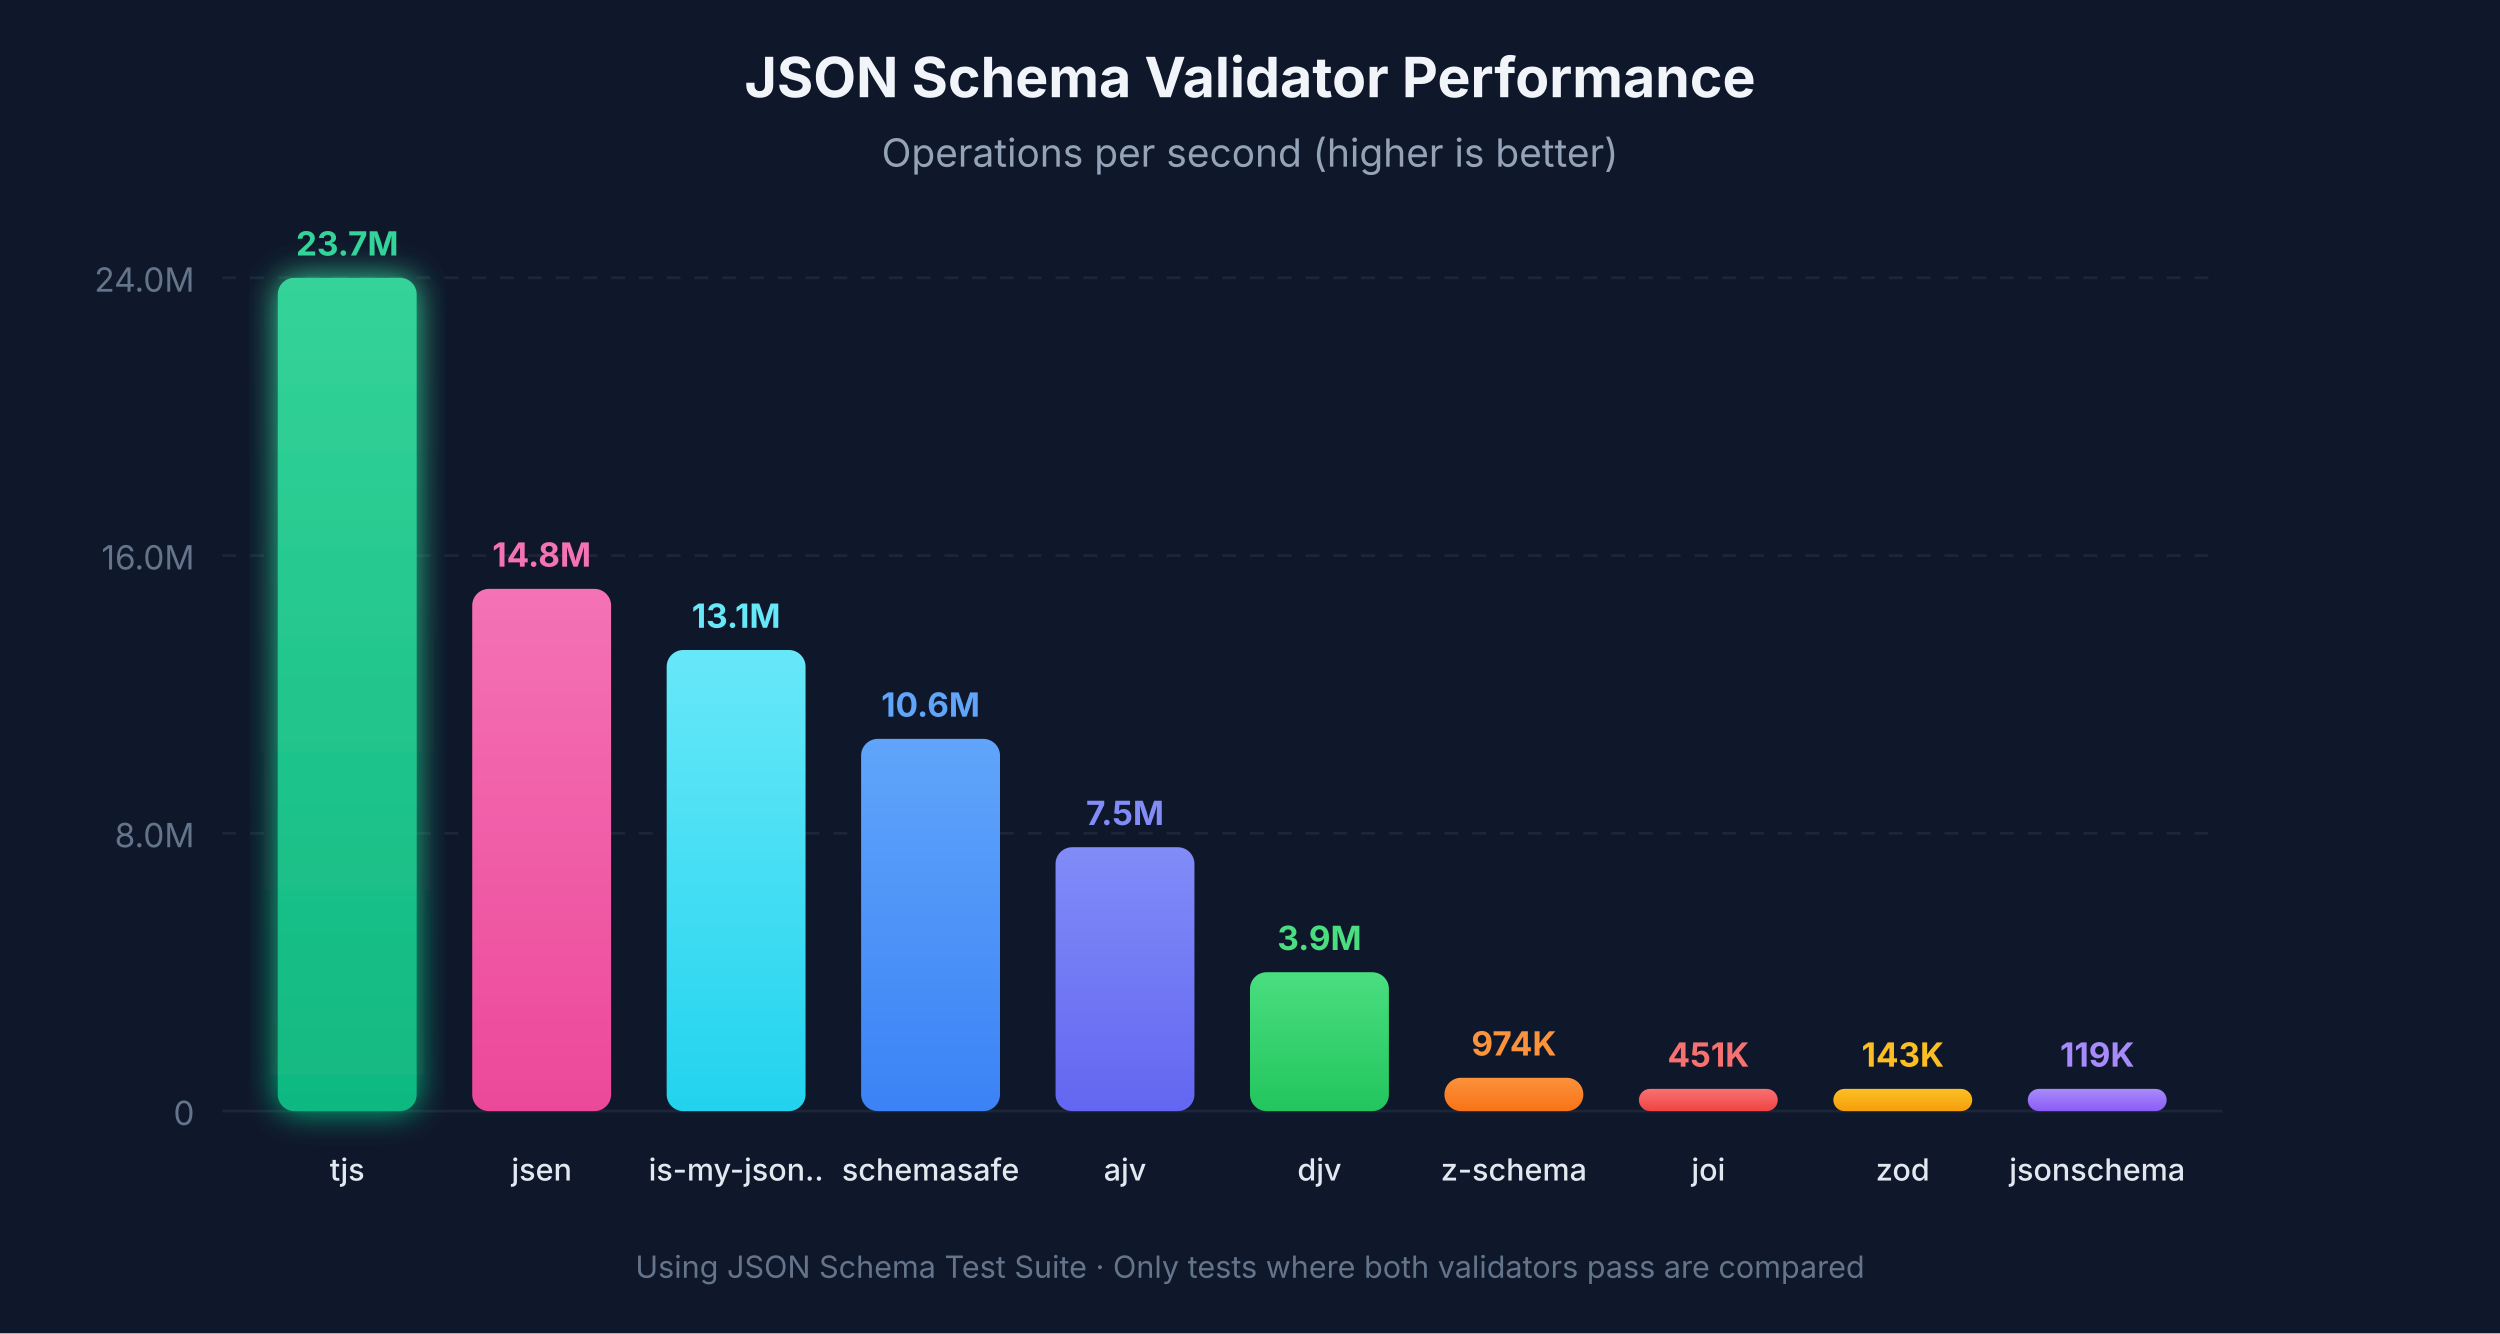
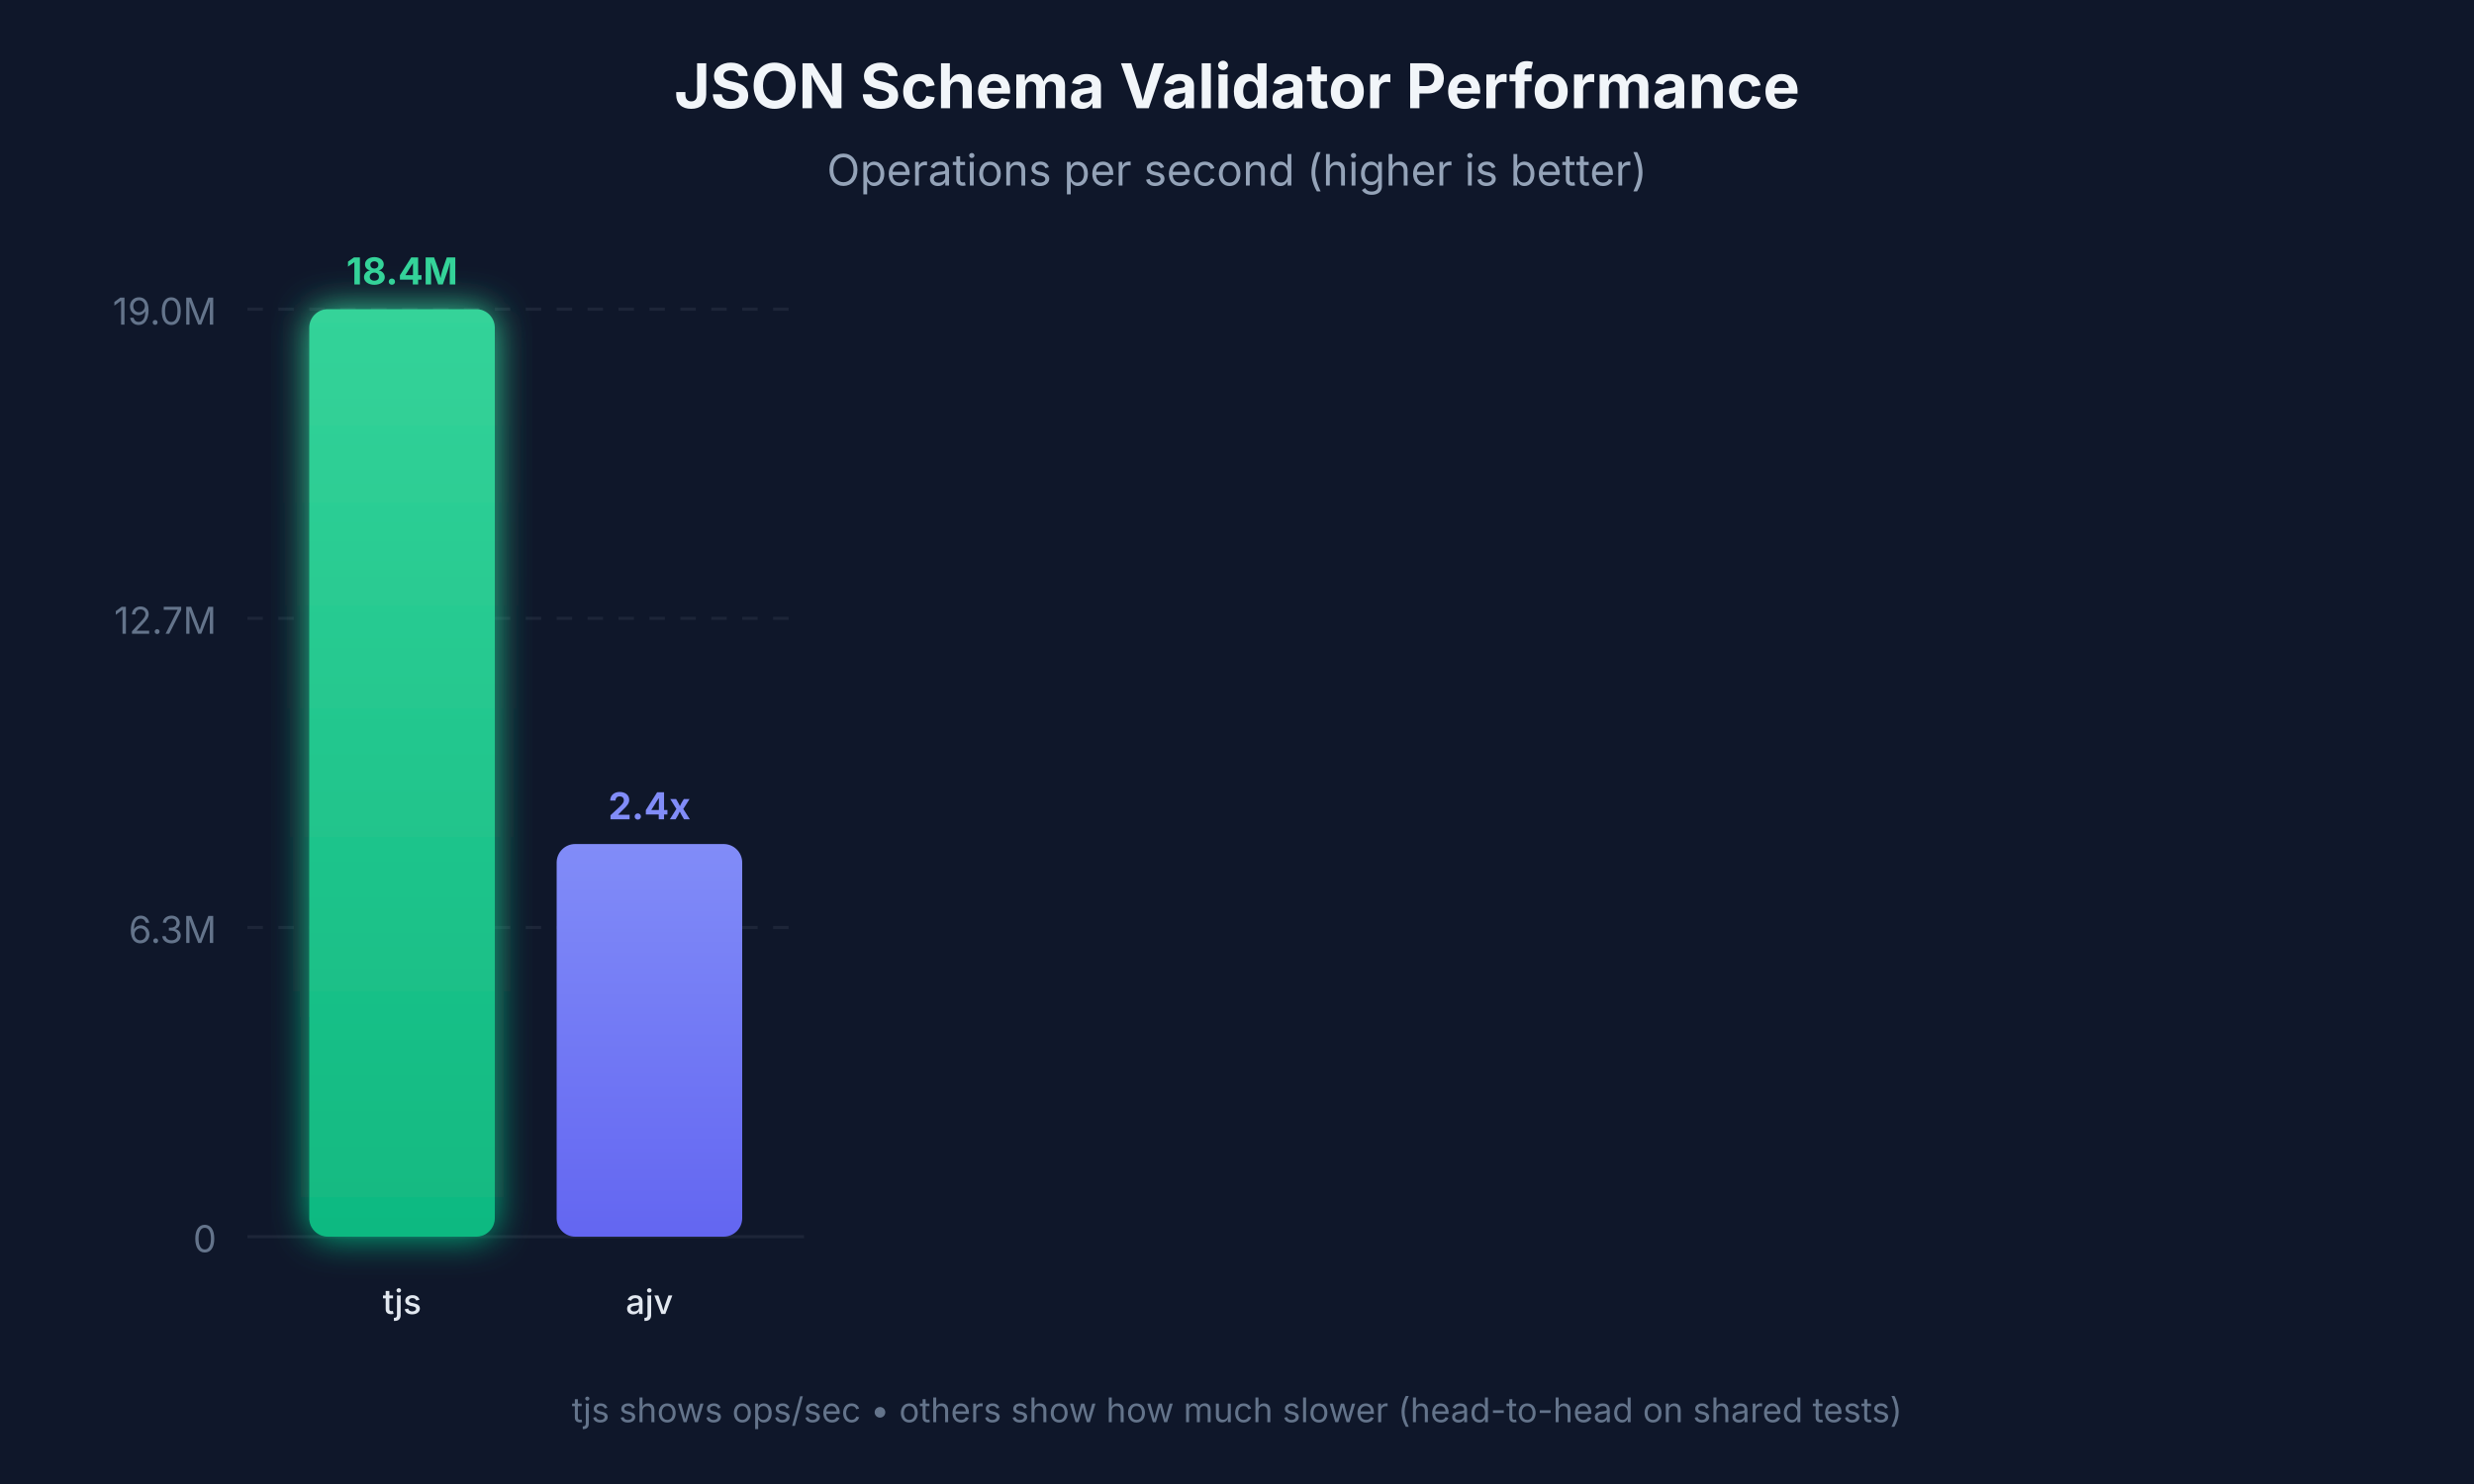
- <svg xmlns="http://www.w3.org/2000/svg" viewBox="0 0 900 480">
+ <svg xmlns="http://www.w3.org/2000/svg" viewBox="0 0 800 480">
  <defs>
    <linearGradient id="grad-tjs" x1="0%" y1="0%" x2="0%" y2="100%">
      <stop offset="0%" style="stop-color:#34d399;stop-opacity:1" />
      <stop offset="100%" style="stop-color:#10b981;stop-opacity:1" />
    </linearGradient>
-     <linearGradient id="grad-jsen" x1="0%" y1="0%" x2="0%" y2="100%">
-       <stop offset="0%" style="stop-color:#f472b6;stop-opacity:1" />
-       <stop offset="100%" style="stop-color:#ec4899;stop-opacity:1" />
-     </linearGradient>
-     <linearGradient id="grad-is-my-json-valid" x1="0%" y1="0%" x2="0%" y2="100%">
-       <stop offset="0%" style="stop-color:#67e8f9;stop-opacity:1" />
-       <stop offset="100%" style="stop-color:#22d3ee;stop-opacity:1" />
-     </linearGradient>
-     <linearGradient id="grad-schemasafe" x1="0%" y1="0%" x2="0%" y2="100%">
-       <stop offset="0%" style="stop-color:#60a5fa;stop-opacity:1" />
-       <stop offset="100%" style="stop-color:#3b82f6;stop-opacity:1" />
-     </linearGradient>
    <linearGradient id="grad-ajv" x1="0%" y1="0%" x2="0%" y2="100%">
      <stop offset="0%" style="stop-color:#818cf8;stop-opacity:1" />
      <stop offset="100%" style="stop-color:#6366f1;stop-opacity:1" />
-     </linearGradient>
-     <linearGradient id="grad-djv" x1="0%" y1="0%" x2="0%" y2="100%">
-       <stop offset="0%" style="stop-color:#4ade80;stop-opacity:1" />
-       <stop offset="100%" style="stop-color:#22c55e;stop-opacity:1" />
-     </linearGradient>
-     <linearGradient id="grad-z-schema" x1="0%" y1="0%" x2="0%" y2="100%">
-       <stop offset="0%" style="stop-color:#fb923c;stop-opacity:1" />
-       <stop offset="100%" style="stop-color:#f97316;stop-opacity:1" />
-     </linearGradient>
-     <linearGradient id="grad-joi" x1="0%" y1="0%" x2="0%" y2="100%">
-       <stop offset="0%" style="stop-color:#f87171;stop-opacity:1" />
-       <stop offset="100%" style="stop-color:#ef4444;stop-opacity:1" />
-     </linearGradient>
-     <linearGradient id="grad-zod" x1="0%" y1="0%" x2="0%" y2="100%">
-       <stop offset="0%" style="stop-color:#fbbf24;stop-opacity:1" />
-       <stop offset="100%" style="stop-color:#f59e0b;stop-opacity:1" />
-     </linearGradient>
-     <linearGradient id="grad-jsonschema" x1="0%" y1="0%" x2="0%" y2="100%">
-       <stop offset="0%" style="stop-color:#a78bfa;stop-opacity:1" />
-       <stop offset="100%" style="stop-color:#8b5cf6;stop-opacity:1" />
    </linearGradient>
    <filter id="glow-tjs" x="-20%" y="-20%" width="140%" height="140%">
      <feGaussianBlur stdDeviation="6" result="coloredBlur" />
      <feMerge>
        <feMergeNode in="coloredBlur" />
        <feMergeNode in="SourceGraphic" />
      </feMerge>
    </filter>
  </defs>
-   <rect width="900" height="480" fill="#0f172a" />
+   <rect width="800" height="480" fill="#0f172a" />
  <g opacity="0.1">
-     <line x1="80" y1="400" x2="800" y2="400" stroke="#94a3b8" stroke-width="1" />
-     <line x1="80" y1="300" x2="800" y2="300" stroke="#94a3b8" stroke-width="1" stroke-dasharray="5,5" />
-     <line x1="80" y1="200" x2="800" y2="200" stroke="#94a3b8" stroke-width="1" stroke-dasharray="5,5" />
-     <line x1="80" y1="100" x2="800" y2="100" stroke="#94a3b8" stroke-width="1" stroke-dasharray="5,5" />
+     <line x1="80" y1="400" x2="260" y2="400" stroke="#94a3b8" stroke-width="1" />
+     <line x1="80" y1="300" x2="260" y2="300" stroke="#94a3b8" stroke-width="1" stroke-dasharray="5,5" />
+     <line x1="80" y1="200" x2="260" y2="200" stroke="#94a3b8" stroke-width="1" stroke-dasharray="5,5" />
+     <line x1="80" y1="100" x2="260" y2="100" stroke="#94a3b8" stroke-width="1" stroke-dasharray="5,5" />
  </g>
  <text x="70" y="405" text-anchor="end" fill="#64748b" font-family="system-ui, -apple-system, sans-serif" font-size="12">0</text>
-   <text x="70" y="305" text-anchor="end" fill="#64748b" font-family="system-ui, -apple-system, sans-serif" font-size="12">8.0M</text>
-   <text x="70" y="205" text-anchor="end" fill="#64748b" font-family="system-ui, -apple-system, sans-serif" font-size="12">16.0M</text>
-   <text x="70" y="105" text-anchor="end" fill="#64748b" font-family="system-ui, -apple-system, sans-serif" font-size="12">24.0M</text>
-   <text x="450" y="35" text-anchor="middle" fill="#f1f5f9" font-family="system-ui, -apple-system, sans-serif" font-size="20" font-weight="bold">JSON Schema Validator Performance</text>
-   <text x="450" y="60" text-anchor="middle" fill="#94a3b8" font-family="system-ui, -apple-system, sans-serif" font-size="14">Operations per second (higher is better)</text>
-   <rect x="100" y="100" width="50" height="300" rx="6" fill="url(#grad-tjs)" filter="url(#glow-tjs)" />
-   <text x="125" y="425" text-anchor="middle" fill="#e2e8f0" font-family="system-ui, -apple-system, sans-serif" font-size="11" font-weight="500">tjs</text>
-   <text x="125" y="92" text-anchor="middle" fill="#34d399" font-family="system-ui, -apple-system, sans-serif" font-size="12" font-weight="bold">23.7M</text>
-   <rect x="170" y="212" width="50" height="188" rx="6" fill="url(#grad-jsen)" />
-   <text x="195" y="425" text-anchor="middle" fill="#e2e8f0" font-family="system-ui, -apple-system, sans-serif" font-size="11" font-weight="500">jsen</text>
-   <text x="195" y="204" text-anchor="middle" fill="#f472b6" font-family="system-ui, -apple-system, sans-serif" font-size="12" font-weight="bold">14.8M</text>
-   <rect x="240" y="234" width="50" height="166" rx="6" fill="url(#grad-is-my-json-valid)" />
-   <text x="265" y="425" text-anchor="middle" fill="#e2e8f0" font-family="system-ui, -apple-system, sans-serif" font-size="11" font-weight="500">is-my-json..</text>
-   <text x="265" y="226" text-anchor="middle" fill="#67e8f9" font-family="system-ui, -apple-system, sans-serif" font-size="12" font-weight="bold">13.1M</text>
-   <rect x="310" y="266" width="50" height="134" rx="6" fill="url(#grad-schemasafe)" />
-   <text x="335" y="425" text-anchor="middle" fill="#e2e8f0" font-family="system-ui, -apple-system, sans-serif" font-size="11" font-weight="500">schemasafe</text>
-   <text x="335" y="258" text-anchor="middle" fill="#60a5fa" font-family="system-ui, -apple-system, sans-serif" font-size="12" font-weight="bold">10.6M</text>
-   <rect x="380" y="305" width="50" height="95" rx="6" fill="url(#grad-ajv)" />
-   <text x="405" y="425" text-anchor="middle" fill="#e2e8f0" font-family="system-ui, -apple-system, sans-serif" font-size="11" font-weight="500">ajv</text>
-   <text x="405" y="297" text-anchor="middle" fill="#818cf8" font-family="system-ui, -apple-system, sans-serif" font-size="12" font-weight="bold">7.5M</text>
-   <rect x="450" y="350" width="50" height="50" rx="6" fill="url(#grad-djv)" />
-   <text x="475" y="425" text-anchor="middle" fill="#e2e8f0" font-family="system-ui, -apple-system, sans-serif" font-size="11" font-weight="500">djv</text>
-   <text x="475" y="342" text-anchor="middle" fill="#4ade80" font-family="system-ui, -apple-system, sans-serif" font-size="12" font-weight="bold">3.9M</text>
-   <rect x="520" y="388" width="50" height="12" rx="6" fill="url(#grad-z-schema)" />
-   <text x="545" y="425" text-anchor="middle" fill="#e2e8f0" font-family="system-ui, -apple-system, sans-serif" font-size="11" font-weight="500">z-schema</text>
-   <text x="545" y="380" text-anchor="middle" fill="#fb923c" font-family="system-ui, -apple-system, sans-serif" font-size="12" font-weight="bold">974K</text>
-   <rect x="590" y="392" width="50" height="8" rx="4" fill="url(#grad-joi)" />
-   <text x="615" y="425" text-anchor="middle" fill="#e2e8f0" font-family="system-ui, -apple-system, sans-serif" font-size="11" font-weight="500">joi</text>
-   <text x="615" y="384" text-anchor="middle" fill="#f87171" font-family="system-ui, -apple-system, sans-serif" font-size="12" font-weight="bold">451K</text>
-   <rect x="660" y="392" width="50" height="8" rx="4" fill="url(#grad-zod)" />
-   <text x="685" y="425" text-anchor="middle" fill="#e2e8f0" font-family="system-ui, -apple-system, sans-serif" font-size="11" font-weight="500">zod</text>
-   <text x="685" y="384" text-anchor="middle" fill="#fbbf24" font-family="system-ui, -apple-system, sans-serif" font-size="12" font-weight="bold">143K</text>
-   <rect x="730" y="392" width="50" height="8" rx="4" fill="url(#grad-jsonschema)" />
-   <text x="755" y="425" text-anchor="middle" fill="#e2e8f0" font-family="system-ui, -apple-system, sans-serif" font-size="11" font-weight="500">jsonschema</text>
-   <text x="755" y="384" text-anchor="middle" fill="#a78bfa" font-family="system-ui, -apple-system, sans-serif" font-size="12" font-weight="bold">119K</text>
-   <text x="450" y="460" text-anchor="middle" fill="#64748b" font-family="system-ui, -apple-system, sans-serif" font-size="11">Using JSON Schema Test Suite · Only tests where both validators pass are compared</text>
+   <text x="70" y="305" text-anchor="end" fill="#64748b" font-family="system-ui, -apple-system, sans-serif" font-size="12">6.3M</text>
+   <text x="70" y="205" text-anchor="end" fill="#64748b" font-family="system-ui, -apple-system, sans-serif" font-size="12">12.7M</text>
+   <text x="70" y="105" text-anchor="end" fill="#64748b" font-family="system-ui, -apple-system, sans-serif" font-size="12">19.0M</text>
+   <text x="400" y="35" text-anchor="middle" fill="#f1f5f9" font-family="system-ui, -apple-system, sans-serif" font-size="20" font-weight="bold">JSON Schema Validator Performance</text>
+   <text x="400" y="60" text-anchor="middle" fill="#94a3b8" font-family="system-ui, -apple-system, sans-serif" font-size="14">Operations per second (higher is better)</text>
+   <rect x="100" y="100" width="60" height="300" rx="6" fill="url(#grad-tjs)" filter="url(#glow-tjs)" />
+   <text x="130" y="425" text-anchor="middle" fill="#e2e8f0" font-family="system-ui, -apple-system, sans-serif" font-size="11" font-weight="500">tjs</text>
+   <text x="130" y="92" text-anchor="middle" fill="#34d399" font-family="system-ui, -apple-system, sans-serif" font-size="12" font-weight="bold">18.4M</text>
+   <rect x="180" y="273" width="60" height="127" rx="6" fill="url(#grad-ajv)" />
+   <text x="210" y="425" text-anchor="middle" fill="#e2e8f0" font-family="system-ui, -apple-system, sans-serif" font-size="11" font-weight="500">ajv</text>
+   <text x="210" y="265" text-anchor="middle" fill="#818cf8" font-family="system-ui, -apple-system, sans-serif" font-size="12" font-weight="bold">2.4x</text>
+   <text x="400" y="460" text-anchor="middle" fill="#64748b" font-family="system-ui, -apple-system, sans-serif" font-size="11">tjs shows ops/sec • others show how much slower (head-to-head on shared tests)</text>
</svg>
